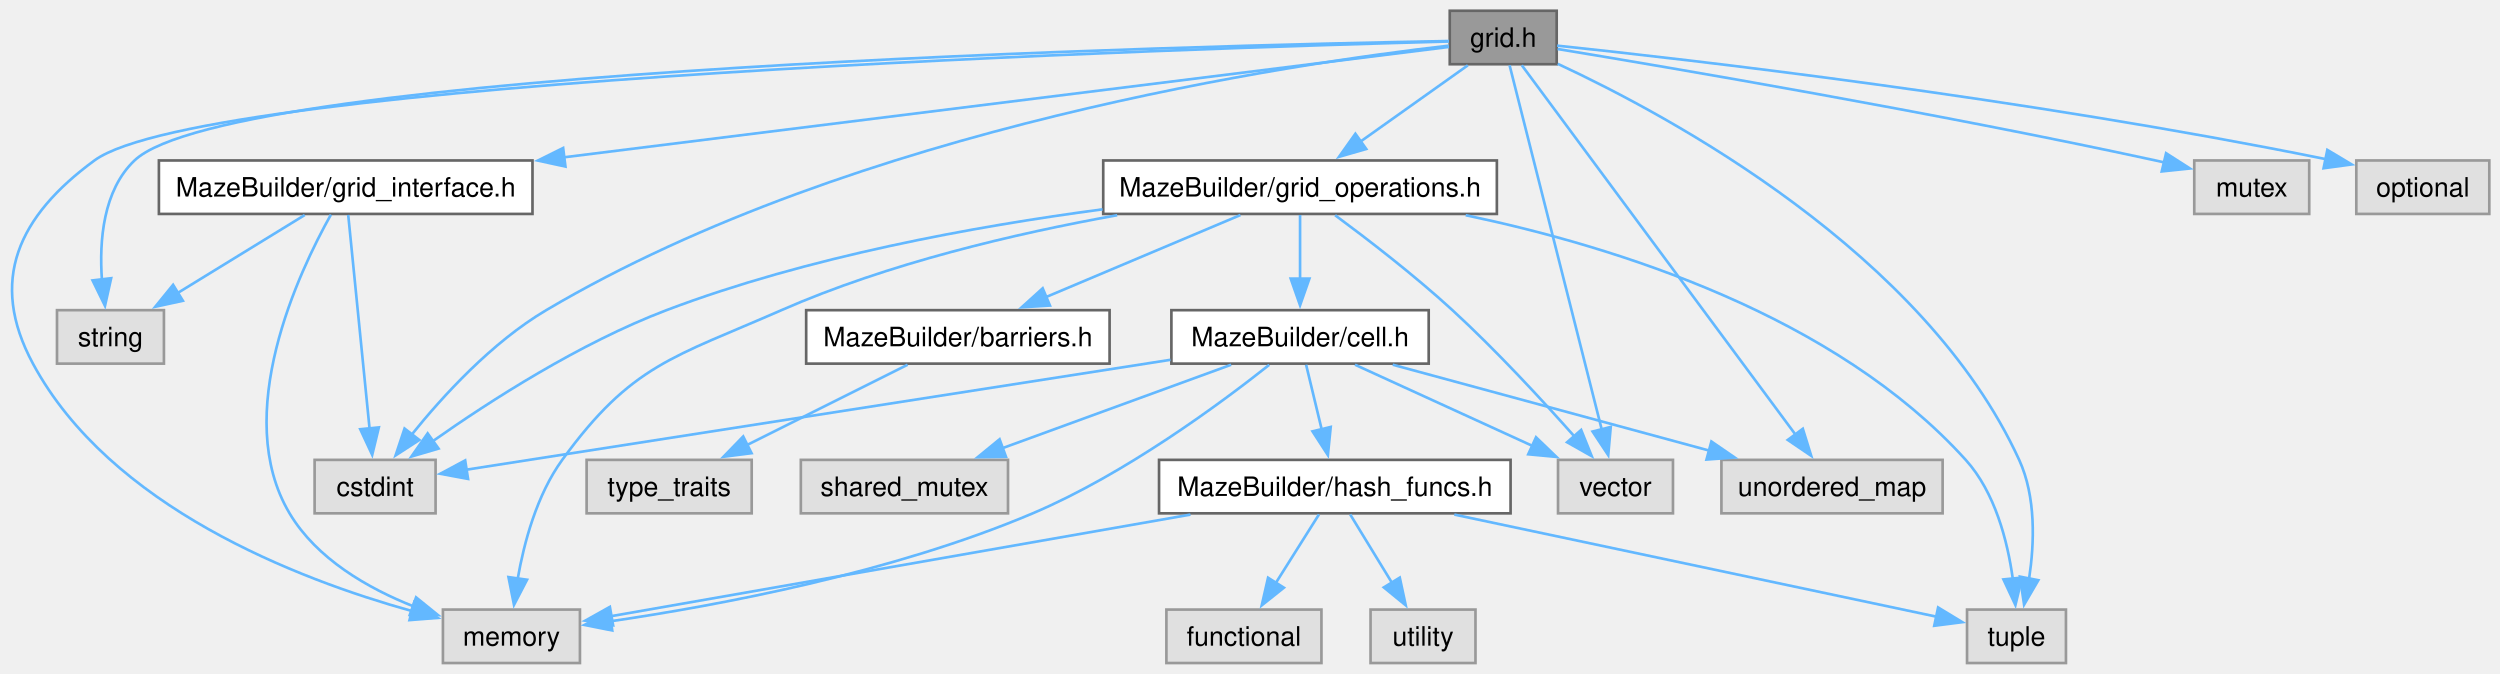
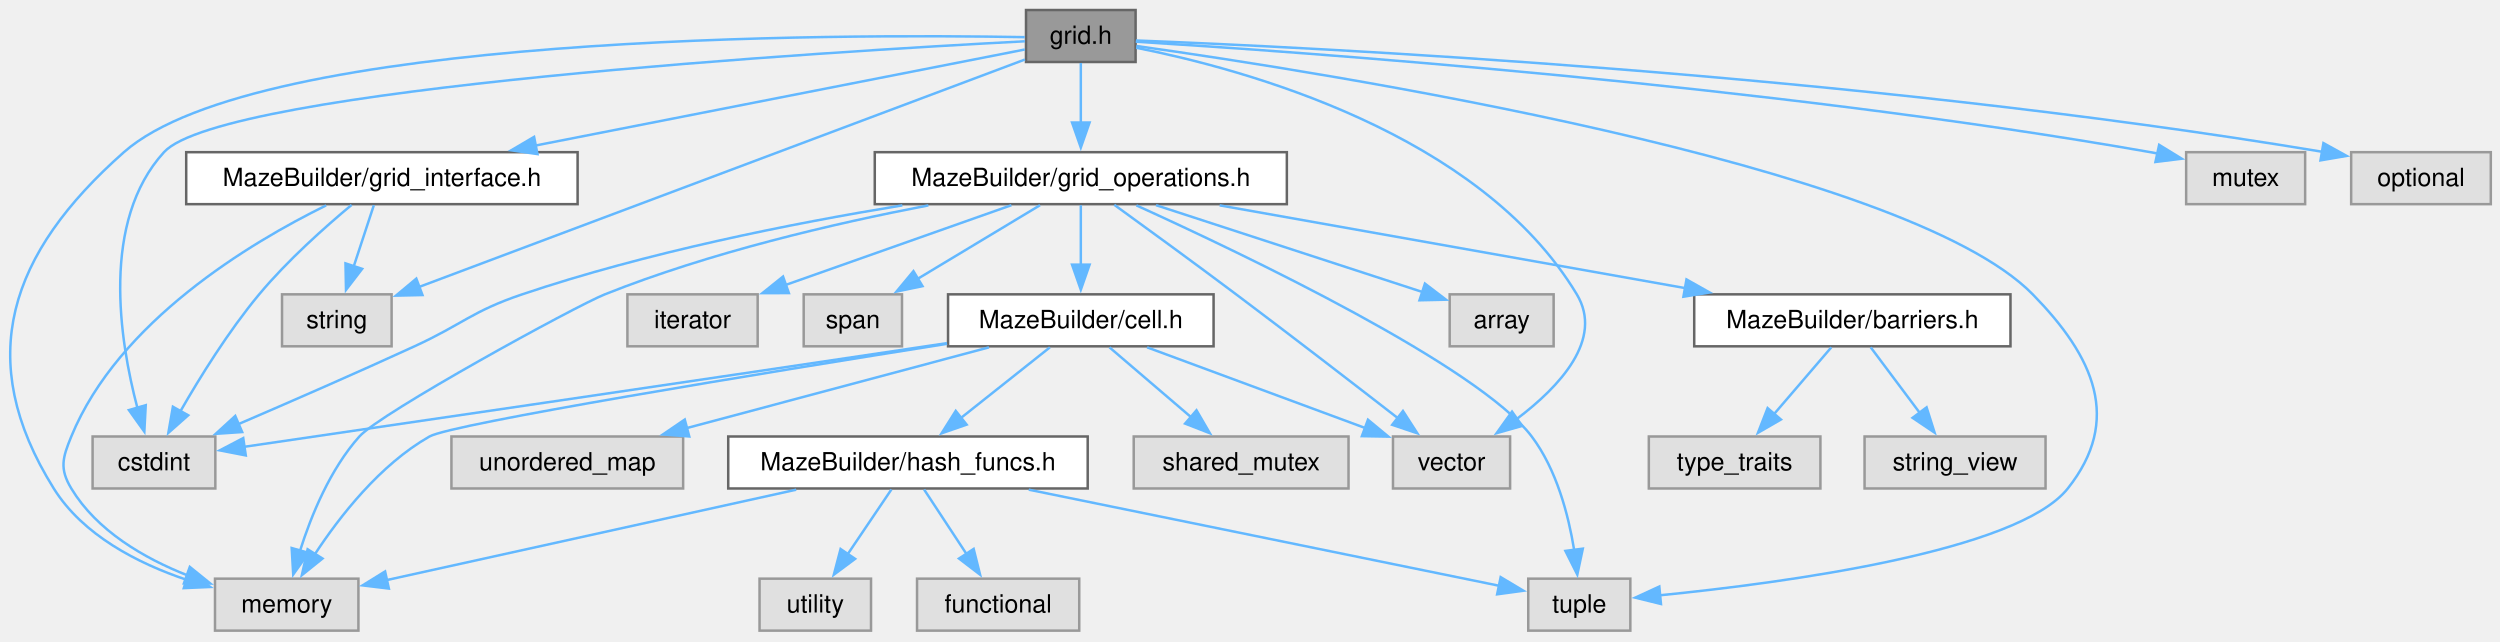
- <svg xmlns="http://www.w3.org/2000/svg" xmlns:xlink="http://www.w3.org/1999/xlink" width="935pt" height="252pt" viewBox="0.00 0.00 935.19 252.00">
-   <g id="graph0" class="graph" transform="scale(1 1) rotate(0) translate(4 248)">
+ <svg xmlns="http://www.w3.org/2000/svg" xmlns:xlink="http://www.w3.org/1999/xlink" width="998pt" height="256pt" viewBox="0.00 0.00 998.00 256.00">
+   <g id="graph0" class="graph" transform="scale(1 1) rotate(0) translate(4 251.75)">
    <g id="Node000001" class="node">
      <g id="a_Node000001">
        <a xlink:title=" ">
-           <polygon fill="#999999" stroke="#666666" points="578.32,-244 538.32,-244 538.32,-224 578.32,-224 578.32,-244" />
-           <text text-anchor="middle" x="558.32" y="-230.5" font-family="Helvetica,sans-Serif" font-size="10.00">grid.h</text>
+           <polygon fill="#999999" stroke="#666666" points="449.33,-247.75 405.58,-247.75 405.58,-227 449.33,-227 449.33,-247.75" />
+           <text xml:space="preserve" text-anchor="middle" x="427.46" y="-234.25" font-family="Helvetica,sans-Serif" font-size="10.00">grid.h</text>
        </a>
      </g>
    </g>
    <g id="Node000002" class="node">
      <g id="a_Node000002">
        <a xlink:href="grid__interface_8h.html" target="_top" xlink:title=" ">
-           <polygon fill="white" stroke="#666666" points="195.19,-188 55.44,-188 55.44,-168 195.19,-168 195.19,-188" />
-           <text text-anchor="middle" x="125.32" y="-174.5" font-family="Helvetica,sans-Serif" font-size="10.00">MazeBuilder/grid_interface.h</text>
+           <polygon fill="white" stroke="#666666" points="226.58,-191 70.33,-191 70.33,-170.25 226.58,-170.25 226.58,-191" />
+           <text xml:space="preserve" text-anchor="middle" x="148.46" y="-177.5" font-family="Helvetica,sans-Serif" font-size="10.00">MazeBuilder/grid_interface.h</text>
        </a>
      </g>
    </g>
    <g id="edge1_Node000001_Node000002" class="edge">
      <g id="a_edge1_Node000001_Node000002">
        <a xlink:title=" ">
-           <path fill="none" stroke="#63b8ff" d="M538.02,-230.47C479.76,-223.2 309.66,-201.99 206.92,-189.18" />
-           <polygon fill="#63b8ff" stroke="#63b8ff" points="207.52,-185.72 197.17,-187.96 206.66,-192.67 207.52,-185.72" />
+           <path fill="none" stroke="#63b8ff" d="M405.1,-231.99C363.16,-223.76 271.38,-205.75 209.73,-193.65" />
+           <polygon fill="#63b8ff" stroke="#63b8ff" points="210.56,-190.24 200.07,-191.75 209.21,-197.11 210.56,-190.24" />
        </a>
      </g>
    </g>
    <g id="Node000003" class="node">
      <g id="a_Node000003">
        <a xlink:title=" ">
-           <polygon fill="#e0e0e0" stroke="#999999" points="158.94,-76 113.69,-76 113.69,-56 158.94,-56 158.94,-76" />
-           <text text-anchor="middle" x="136.32" y="-62.5" font-family="Helvetica,sans-Serif" font-size="10.00">cstdint</text>
-         </a>
-       </g>
-     </g>
-     <g id="edge23_Node000001_Node000003" class="edge">
-       <g id="a_edge23_Node000001_Node000003">
-         <a xlink:title=" ">
-           <path fill="none" stroke="#63b8ff" d="M537.89,-230.94C480.8,-224.43 316.22,-200.54 200.32,-132 179.97,-119.96 161.59,-99.86 149.8,-85.19" />
-           <polygon fill="#63b8ff" stroke="#63b8ff" points="152.87,-83.44 143.98,-77.67 147.33,-87.72 152.87,-83.44" />
+           <polygon fill="#e0e0e0" stroke="#999999" points="81.96,-77.5 32.96,-77.5 32.96,-56.75 81.96,-56.75 81.96,-77.5" />
+           <text xml:space="preserve" text-anchor="middle" x="57.46" y="-64" font-family="Helvetica,sans-Serif" font-size="10.00">cstdint</text>
+         </a>
+       </g>
+     </g>
+     <g id="edge27_Node000001_Node000003" class="edge">
+       <g id="a_edge27_Node000001_Node000003">
+         <a xlink:title=" ">
+           <path fill="none" stroke="#63b8ff" d="M405.15,-235.27C329.31,-231.28 84.77,-216.53 61.46,-191 36.25,-163.39 43.67,-116.03 50.86,-88.88" />
+           <polygon fill="#63b8ff" stroke="#63b8ff" points="54.18,-90 53.62,-79.42 47.46,-88.05 54.18,-90" />
        </a>
      </g>
    </g>
    <g id="Node000004" class="node">
      <g id="a_Node000004">
        <a xlink:title=" ">
-           <polygon fill="#e0e0e0" stroke="#999999" points="212.94,-20 161.69,-20 161.69,0 212.94,0 212.94,-20" />
-           <text text-anchor="middle" x="187.32" y="-6.5" font-family="Helvetica,sans-Serif" font-size="10.00">memory</text>
-         </a>
-       </g>
-     </g>
-     <g id="edge24_Node000001_Node000004" class="edge">
-       <g id="a_edge24_Node000001_Node000004">
-         <a xlink:title=" ">
-           <path fill="none" stroke="#63b8ff" d="M537.93,-232.5C446,-230.09 72.82,-218.46 31.32,-188 2.87,-167.12 -8.42,-143.07 8.32,-112 37.14,-58.51 106.81,-31.49 150.25,-19.4" />
-           <polygon fill="#63b8ff" stroke="#63b8ff" points="150.97,-22.82 159.75,-16.89 149.19,-16.06 150.97,-22.82" />
+           <polygon fill="#e0e0e0" stroke="#999999" points="139.08,-20.75 81.83,-20.75 81.83,0 139.08,0 139.08,-20.75" />
+           <text xml:space="preserve" text-anchor="middle" x="110.46" y="-7.25" font-family="Helvetica,sans-Serif" font-size="10.00">memory</text>
+         </a>
+       </g>
+     </g>
+     <g id="edge28_Node000001_Node000004" class="edge">
+       <g id="a_edge28_Node000001_Node000004">
+         <a xlink:title=" ">
+           <path fill="none" stroke="#63b8ff" d="M405.09,-236.92C331.59,-238.23 99.2,-238.48 45.46,-191 -0.22,-150.65 -14.84,-108.44 17.46,-56.75 29.13,-38.07 50.96,-26.87 70.53,-20.28" />
+           <polygon fill="#63b8ff" stroke="#63b8ff" points="71.4,-23.67 79.95,-17.43 69.37,-16.97 71.4,-23.67" />
        </a>
      </g>
    </g>
    <g id="Node000005" class="node">
      <g id="a_Node000005">
        <a xlink:title=" ">
-           <polygon fill="#e0e0e0" stroke="#999999" points="57.32,-132 17.32,-132 17.32,-112 57.32,-112 57.32,-132" />
-           <text text-anchor="middle" x="37.32" y="-118.5" font-family="Helvetica,sans-Serif" font-size="10.00">string</text>
-         </a>
-       </g>
-     </g>
-     <g id="edge27_Node000001_Node000005" class="edge">
-       <g id="a_edge27_Node000001_Node000005">
-         <a xlink:title=" ">
-           <path fill="none" stroke="#63b8ff" d="M538.02,-232.68C447.37,-231.06 82.52,-222.44 46.32,-188 34.57,-176.83 33.1,-157.99 34.12,-143.46" />
-           <polygon fill="#63b8ff" stroke="#63b8ff" points="37.58,-143.95 35.27,-133.61 30.63,-143.13 37.58,-143.95" />
+           <polygon fill="#e0e0e0" stroke="#999999" points="152.33,-134.25 108.58,-134.25 108.58,-113.5 152.33,-113.5 152.33,-134.25" />
+           <text xml:space="preserve" text-anchor="middle" x="130.46" y="-120.75" font-family="Helvetica,sans-Serif" font-size="10.00">string</text>
+         </a>
+       </g>
+     </g>
+     <g id="edge31_Node000001_Node000005" class="edge">
+       <g id="a_edge31_Node000001_Node000005">
+         <a xlink:title=" ">
+           <path fill="none" stroke="#63b8ff" d="M405.14,-227.99C353.19,-208.49 224.04,-160.01 163.17,-137.16" />
+           <polygon fill="#63b8ff" stroke="#63b8ff" points="164.65,-133.97 154.05,-133.73 162.19,-140.52 164.65,-133.97" />
        </a>
      </g>
    </g>
    <g id="Node000006" class="node">
      <g id="a_Node000006">
        <a xlink:href="grid__operations_8h.html" target="_top" xlink:title=" ">
-           <polygon fill="white" stroke="#666666" points="555.94,-188 408.69,-188 408.69,-168 555.94,-168 555.94,-188" />
-           <text text-anchor="middle" x="482.32" y="-174.5" font-family="Helvetica,sans-Serif" font-size="10.00">MazeBuilder/grid_operations.h</text>
+           <polygon fill="white" stroke="#666666" points="509.71,-191 345.21,-191 345.21,-170.25 509.71,-170.25 509.71,-191" />
+           <text xml:space="preserve" text-anchor="middle" x="427.46" y="-177.5" font-family="Helvetica,sans-Serif" font-size="10.00">MazeBuilder/grid_operations.h</text>
        </a>
      </g>
    </g>
    <g id="edge5_Node000001_Node000006" class="edge">
      <g id="a_edge5_Node000001_Node000006">
        <a xlink:title=" ">
-           <path fill="none" stroke="#63b8ff" d="M545.08,-223.59C534.03,-215.74 518.04,-204.38 504.96,-195.09" />
-           <polygon fill="#63b8ff" stroke="#63b8ff" points="507.07,-192.3 496.89,-189.36 503.02,-198 507.07,-192.3" />
-         </a>
-       </g>
-     </g>
-     <g id="Node000011" class="node">
-       <g id="a_Node000011">
-         <a xlink:title=" ">
-           <polygon fill="#e0e0e0" stroke="#999999" points="722.69,-76 639.94,-76 639.94,-56 722.69,-56 722.69,-76" />
-           <text text-anchor="middle" x="681.32" y="-62.5" font-family="Helvetica,sans-Serif" font-size="10.00">unordered_map</text>
-         </a>
-       </g>
-     </g>
-     <g id="edge29_Node000001_Node000011" class="edge">
-       <g id="a_edge29_Node000001_Node000011">
-         <a xlink:title=" ">
-           <path fill="none" stroke="#63b8ff" d="M565.28,-223.6C584.99,-197.01 641.39,-120.89 667.61,-85.5" />
-           <polygon fill="#63b8ff" stroke="#63b8ff" points="670.39,-87.63 673.53,-77.51 664.76,-83.46 670.39,-87.63" />
-         </a>
-       </g>
-     </g>
-     <g id="Node000012" class="node">
-       <g id="a_Node000012">
-         <a xlink:title=" ">
-           <polygon fill="#e0e0e0" stroke="#999999" points="621.82,-76 578.82,-76 578.82,-56 621.82,-56 621.82,-76" />
-           <text text-anchor="middle" x="600.32" y="-62.5" font-family="Helvetica,sans-Serif" font-size="10.00">vector</text>
-         </a>
-       </g>
-     </g>
-     <g id="edge30_Node000001_Node000012" class="edge">
-       <g id="a_edge30_Node000001_Node000012">
-         <a xlink:title=" ">
-           <path fill="none" stroke="#63b8ff" d="M560.7,-223.6C567.31,-197.46 586.03,-123.48 595.17,-87.36" />
-           <polygon fill="#63b8ff" stroke="#63b8ff" points="598.54,-88.32 597.6,-77.76 591.75,-86.6 598.54,-88.32" />
-         </a>
-       </g>
-     </g>
-     <g id="Node000015" class="node">
-       <g id="a_Node000015">
-         <a xlink:title=" ">
-           <polygon fill="#e0e0e0" stroke="#999999" points="768.82,-20 731.82,-20 731.82,0 768.82,0 768.82,-20" />
-           <text text-anchor="middle" x="750.32" y="-6.5" font-family="Helvetica,sans-Serif" font-size="10.00">tuple</text>
-         </a>
-       </g>
-     </g>
-     <g id="edge28_Node000001_Node000015" class="edge">
-       <g id="a_edge28_Node000001_Node000015">
-         <a xlink:title=" ">
-           <path fill="none" stroke="#63b8ff" d="M578.7,-224.15C620.68,-204.63 715.86,-153.35 751.32,-76 757.66,-62.16 757.04,-44.86 755.04,-31.59" />
-           <polygon fill="#63b8ff" stroke="#63b8ff" points="758.49,-30.98 753.16,-21.83 751.61,-32.31 758.49,-30.98" />
-         </a>
-       </g>
-     </g>
-     <g id="Node000017" class="node">
-       <g id="a_Node000017">
-         <a xlink:title=" ">
-           <polygon fill="#e0e0e0" stroke="#999999" points="859.82,-188 816.82,-188 816.82,-168 859.82,-168 859.82,-188" />
-           <text text-anchor="middle" x="838.32" y="-174.5" font-family="Helvetica,sans-Serif" font-size="10.00">mutex</text>
-         </a>
-       </g>
-     </g>
-     <g id="edge25_Node000001_Node000017" class="edge">
-       <g id="a_edge25_Node000001_Node000017">
-         <a xlink:title=" ">
-           <path fill="none" stroke="#63b8ff" d="M578.65,-229.69C620.62,-222.77 719.81,-205.9 802.32,-188 803.48,-187.75 804.67,-187.48 805.86,-187.21" />
-           <polygon fill="#63b8ff" stroke="#63b8ff" points="806.28,-190.71 815.2,-185 804.66,-183.9 806.28,-190.71" />
-         </a>
-       </g>
-     </g>
-     <g id="Node000018" class="node">
-       <g id="a_Node000018">
-         <a xlink:title=" ">
-           <polygon fill="#e0e0e0" stroke="#999999" points="927.19,-188 877.44,-188 877.44,-168 927.19,-168 927.19,-188" />
-           <text text-anchor="middle" x="902.32" y="-174.5" font-family="Helvetica,sans-Serif" font-size="10.00">optional</text>
-         </a>
-       </g>
-     </g>
-     <g id="edge26_Node000001_Node000018" class="edge">
-       <g id="a_edge26_Node000001_Node000018">
-         <a xlink:title=" ">
-           <path fill="none" stroke="#63b8ff" d="M578.48,-230.95C626.66,-225.87 752.43,-211.53 866.2,-188.46" />
-           <polygon fill="#63b8ff" stroke="#63b8ff" points="866.6,-191.95 875.69,-186.51 865.19,-185.09 866.6,-191.95" />
+           <path fill="none" stroke="#63b8ff" d="M427.46,-226.59C427.46,-219.97 427.46,-210.97 427.46,-202.77" />
+           <polygon fill="#63b8ff" stroke="#63b8ff" points="430.96,-202.84 427.46,-192.84 423.96,-202.84 430.96,-202.84" />
+         </a>
+       </g>
+     </g>
+     <g id="Node000013" class="node">
+       <g id="a_Node000013">
+         <a xlink:title=" ">
+           <polygon fill="#e0e0e0" stroke="#999999" points="598.83,-77.5 552.08,-77.5 552.08,-56.75 598.83,-56.75 598.83,-77.5" />
+           <text xml:space="preserve" text-anchor="middle" x="575.46" y="-64" font-family="Helvetica,sans-Serif" font-size="10.00">vector</text>
+         </a>
+       </g>
+     </g>
+     <g id="edge33_Node000001_Node000013" class="edge">
+       <g id="a_edge33_Node000001_Node000013">
+         <a xlink:title=" ">
+           <path fill="none" stroke="#63b8ff" d="M449.54,-232.69C492.53,-224.17 586.68,-198.71 625.46,-134.25 636.23,-116.35 618.72,-97.5 601.53,-84.52" />
+           <polygon fill="#63b8ff" stroke="#63b8ff" points="603.63,-81.72 593.44,-78.83 599.6,-87.44 603.63,-81.72" />
+         </a>
+       </g>
+     </g>
+     <g id="Node000016" class="node">
+       <g id="a_Node000016">
+         <a xlink:title=" ">
+           <polygon fill="#e0e0e0" stroke="#999999" points="646.83,-20.75 606.08,-20.75 606.08,0 646.83,0 646.83,-20.75" />
+           <text xml:space="preserve" text-anchor="middle" x="626.46" y="-7.25" font-family="Helvetica,sans-Serif" font-size="10.00">tuple</text>
+         </a>
+       </g>
+     </g>
+     <g id="edge32_Node000001_Node000016" class="edge">
+       <g id="a_edge32_Node000001_Node000016">
+         <a xlink:title=" ">
+           <path fill="none" stroke="#63b8ff" d="M449.62,-233.39C522.97,-223.09 756.07,-186.71 807.46,-134.25 831.95,-109.25 843.23,-84.16 821.46,-56.75 801.49,-31.6 708.77,-19.12 658.71,-14.12" />
+           <polygon fill="#63b8ff" stroke="#63b8ff" points="659.06,-10.64 648.77,-13.17 658.4,-17.6 659.06,-10.64" />
+         </a>
+       </g>
+     </g>
+     <g id="Node000021" class="node">
+       <g id="a_Node000021">
+         <a xlink:title=" ">
+           <polygon fill="#e0e0e0" stroke="#999999" points="916.21,-191 868.71,-191 868.71,-170.25 916.21,-170.25 916.21,-191" />
+           <text xml:space="preserve" text-anchor="middle" x="892.46" y="-177.5" font-family="Helvetica,sans-Serif" font-size="10.00">mutex</text>
+         </a>
+       </g>
+     </g>
+     <g id="edge29_Node000001_Node000021" class="edge">
+       <g id="a_edge29_Node000001_Node000021">
+         <a xlink:title=" ">
+           <path fill="none" stroke="#63b8ff" d="M449.38,-235.1C512.61,-231.2 700.63,-218.02 854.46,-191 855.46,-190.83 856.46,-190.64 857.48,-190.44" />
+           <polygon fill="#63b8ff" stroke="#63b8ff" points="857.93,-193.93 866.96,-188.39 856.45,-187.09 857.93,-193.93" />
+         </a>
+       </g>
+     </g>
+     <g id="Node000022" class="node">
+       <g id="a_Node000022">
+         <a xlink:title=" ">
+           <polygon fill="#e0e0e0" stroke="#999999" points="990.33,-191 934.58,-191 934.58,-170.25 990.33,-170.25 990.33,-191" />
+           <text xml:space="preserve" text-anchor="middle" x="962.46" y="-177.5" font-family="Helvetica,sans-Serif" font-size="10.00">optional</text>
+         </a>
+       </g>
+     </g>
+     <g id="edge30_Node000001_Node000022" class="edge">
+       <g id="a_edge30_Node000001_Node000022">
+         <a xlink:title=" ">
+           <path fill="none" stroke="#63b8ff" d="M449.46,-235.6C518.11,-232.94 734.51,-222.61 923.04,-191.16" />
+           <polygon fill="#63b8ff" stroke="#63b8ff" points="923.51,-194.63 932.78,-189.51 922.34,-187.73 923.51,-194.63" />
        </a>
      </g>
    </g>
    <g id="edge2_Node000002_Node000003" class="edge">
      <g id="a_edge2_Node000002_Node000003">
        <a xlink:title=" ">
-           <path fill="none" stroke="#63b8ff" d="M126.26,-167.62C128.02,-150.01 131.86,-111.59 134.25,-87.65" />
-           <polygon fill="#63b8ff" stroke="#63b8ff" points="137.72,-88.16 135.23,-77.86 130.76,-87.46 137.72,-88.16" />
+           <path fill="none" stroke="#63b8ff" d="M136.36,-169.95C125.9,-161.25 110.74,-147.79 99.46,-134.25 87.23,-119.58 75.78,-101.1 67.93,-87.41" />
+           <polygon fill="#63b8ff" stroke="#63b8ff" points="71.13,-85.97 63.2,-78.94 65.02,-89.38 71.13,-85.97" />
        </a>
      </g>
    </g>
    <g id="edge3_Node000002_Node000004" class="edge">
      <g id="a_edge3_Node000002_Node000004">
        <a xlink:title=" ">
-           <path fill="none" stroke="#63b8ff" d="M119.79,-167.74C107.84,-146.42 82.4,-92.82 104.32,-56 114.46,-38.97 133.53,-27.99 150.84,-21.14" />
-           <polygon fill="#63b8ff" stroke="#63b8ff" points="151.64,-24.57 159.87,-17.91 149.28,-17.99 151.64,-24.57" />
+           <path fill="none" stroke="#63b8ff" d="M126.19,-169.75C95.89,-154.86 43.3,-123.43 24.46,-77.5 20.96,-68.97 19.7,-64.65 24.46,-56.75 34.64,-39.87 53.42,-28.95 70.85,-22.06" />
+           <polygon fill="#63b8ff" stroke="#63b8ff" points="71.77,-25.45 80,-18.79 69.41,-18.86 71.77,-25.45" />
        </a>
      </g>
    </g>
    <g id="edge4_Node000002_Node000005" class="edge">
      <g id="a_edge4_Node000002_Node000005">
        <a xlink:title=" ">
-           <path fill="none" stroke="#63b8ff" d="M109.99,-167.59C96.82,-159.51 77.58,-147.71 62.21,-138.27" />
-           <polygon fill="#63b8ff" stroke="#63b8ff" points="64.41,-135.52 54.06,-133.27 60.75,-141.48 64.41,-135.52" />
-         </a>
-       </g>
-     </g>
-     <g id="edge19_Node000006_Node000003" class="edge">
-       <g id="a_edge19_Node000006_Node000003">
-         <a xlink:title=" ">
-           <path fill="none" stroke="#63b8ff" d="M408.43,-169.72C360.73,-163.39 297.98,-151.98 245.32,-132 212.92,-119.71 179.19,-97.99 158,-83.06" />
-           <polygon fill="#63b8ff" stroke="#63b8ff" points="160.05,-80.23 149.89,-77.24 155.97,-85.91 160.05,-80.23" />
-         </a>
-       </g>
-     </g>
-     <g id="edge20_Node000006_Node000004" class="edge">
-       <g id="a_edge20_Node000006_Node000004">
-         <a xlink:title=" ">
-           <path fill="none" stroke="#63b8ff" d="M413.91,-167.52C375.83,-160.68 328.21,-149.51 288.32,-132 247.91,-114.26 232.25,-111.71 206.32,-76 196.8,-62.89 192.02,-45.06 189.64,-31.39" />
-           <polygon fill="#63b8ff" stroke="#63b8ff" points="193.15,-31.16 188.27,-21.76 186.21,-32.15 193.15,-31.16" />
+           <path fill="none" stroke="#63b8ff" d="M145.24,-169.84C143.01,-163.06 139.97,-153.8 137.22,-145.44" />
+           <polygon fill="#63b8ff" stroke="#63b8ff" points="140.57,-144.42 134.12,-136.02 133.92,-146.61 140.57,-144.42" />
+         </a>
+       </g>
+     </g>
+     <g id="edge20_Node000006_Node000003" class="edge">
+       <g id="a_edge20_Node000006_Node000003">
+         <a xlink:title=" ">
+           <path fill="none" stroke="#63b8ff" d="M356.22,-169.77C311.84,-162.5 253.97,-150.94 204.46,-134.25 184.35,-127.47 180.74,-122.36 161.46,-113.5 138.09,-102.77 111.51,-91.18 91.07,-82.4" />
+           <polygon fill="#63b8ff" stroke="#63b8ff" points="92.67,-79.28 82.1,-78.56 89.91,-85.71 92.67,-79.28" />
+         </a>
+       </g>
+     </g>
+     <g id="edge23_Node000006_Node000004" class="edge">
+       <g id="a_edge23_Node000006_Node000004">
+         <a xlink:title=" ">
+           <path fill="none" stroke="#63b8ff" d="M366.61,-169.76C328.63,-162.47 279.2,-150.9 237.46,-134.25 225.77,-129.59 147.85,-86.88 139.46,-77.5 127.83,-64.49 120.27,-46.07 115.8,-31.98" />
+           <polygon fill="#63b8ff" stroke="#63b8ff" points="119.17,-31.05 113.05,-22.41 112.44,-32.98 119.17,-31.05" />
        </a>
      </g>
    </g>
    <g id="Node000007" class="node">
      <g id="a_Node000007">
        <a xlink:href="barriers_8h.html" target="_top" xlink:title=" ">
-           <polygon fill="white" stroke="#666666" points="411.07,-132 297.57,-132 297.57,-112 411.07,-112 411.07,-132" />
-           <text text-anchor="middle" x="354.32" y="-118.5" font-family="Helvetica,sans-Serif" font-size="10.00">MazeBuilder/barriers.h</text>
+           <polygon fill="white" stroke="#666666" points="798.58,-134.25 672.33,-134.25 672.33,-113.5 798.58,-113.5 798.58,-134.25" />
+           <text xml:space="preserve" text-anchor="middle" x="735.46" y="-120.75" font-family="Helvetica,sans-Serif" font-size="10.00">MazeBuilder/barriers.h</text>
        </a>
      </g>
    </g>
    <g id="edge6_Node000006_Node000007" class="edge">
      <g id="a_edge6_Node000006_Node000007">
        <a xlink:title=" ">
-           <path fill="none" stroke="#63b8ff" d="M460.02,-167.59C439.96,-159.13 410.2,-146.58 387.37,-136.94" />
-           <polygon fill="#63b8ff" stroke="#63b8ff" points="388.76,-133.73 378.18,-133.07 386.04,-140.18 388.76,-133.73" />
+           <path fill="none" stroke="#63b8ff" d="M482.88,-169.77C535.05,-160.5 613.27,-146.6 668.82,-136.72" />
+           <polygon fill="#63b8ff" stroke="#63b8ff" points="669.24,-140.2 678.48,-135 668.02,-133.31 669.24,-140.2" />
+         </a>
+       </g>
+     </g>
+     <g id="Node000010" class="node">
+       <g id="a_Node000010">
+         <a xlink:href="cell_8h.html" target="_top" xlink:title=" ">
+           <polygon fill="white" stroke="#666666" points="480.46,-134.25 374.46,-134.25 374.46,-113.5 480.46,-113.5 480.46,-134.25" />
+           <text xml:space="preserve" text-anchor="middle" x="427.46" y="-120.75" font-family="Helvetica,sans-Serif" font-size="10.00">MazeBuilder/cell.h</text>
+         </a>
+       </g>
+     </g>
+     <g id="edge9_Node000006_Node000010" class="edge">
+       <g id="a_edge9_Node000006_Node000010">
+         <a xlink:title=" ">
+           <path fill="none" stroke="#63b8ff" d="M427.46,-169.84C427.46,-163.22 427.46,-154.22 427.46,-146.02" />
+           <polygon fill="#63b8ff" stroke="#63b8ff" points="430.96,-146.09 427.46,-136.09 423.96,-146.09 430.96,-146.09" />
+         </a>
+       </g>
+     </g>
+     <g id="edge26_Node000006_Node000013" class="edge">
+       <g id="a_edge26_Node000006_Node000013">
+         <a xlink:title=" ">
+           <path fill="none" stroke="#63b8ff" d="M440.83,-169.98C453.43,-160.86 472.81,-146.74 489.46,-134.25 511.7,-117.56 536.9,-98.13 554.24,-84.66" />
+           <polygon fill="#63b8ff" stroke="#63b8ff" points="556.06,-87.69 561.8,-78.78 551.76,-82.16 556.06,-87.69" />
+         </a>
+       </g>
+     </g>
+     <g id="edge25_Node000006_Node000016" class="edge">
+       <g id="a_edge25_Node000006_Node000016">
+         <a xlink:title=" ">
+           <path fill="none" stroke="#63b8ff" d="M449.65,-169.76C492.96,-150.08 586.36,-105.46 607.46,-77.5 617.38,-64.36 622.12,-46.21 624.39,-32.24" />
+           <polygon fill="#63b8ff" stroke="#63b8ff" points="627.86,-32.73 625.66,-22.36 620.91,-31.83 627.86,-32.73" />
+         </a>
+       </g>
+     </g>
+     <g id="Node000018" class="node">
+       <g id="a_Node000018">
+         <a xlink:title=" ">
+           <polygon fill="#e0e0e0" stroke="#999999" points="616.21,-134.25 574.71,-134.25 574.71,-113.5 616.21,-113.5 616.21,-134.25" />
+           <text xml:space="preserve" text-anchor="middle" x="595.46" y="-120.75" font-family="Helvetica,sans-Serif" font-size="10.00">array</text>
+         </a>
+       </g>
+     </g>
+     <g id="edge21_Node000006_Node000018" class="edge">
+       <g id="a_edge21_Node000006_Node000018">
+         <a xlink:title=" ">
+           <path fill="none" stroke="#63b8ff" d="M457.49,-169.84C487.46,-160.07 533.3,-145.13 563.81,-135.19" />
+           <polygon fill="#63b8ff" stroke="#63b8ff" points="564.83,-138.54 573.25,-132.11 562.66,-131.88 564.83,-138.54" />
+         </a>
+       </g>
+     </g>
+     <g id="Node000019" class="node">
+       <g id="a_Node000019">
+         <a xlink:title=" ">
+           <polygon fill="#e0e0e0" stroke="#999999" points="298.46,-134.25 246.46,-134.25 246.46,-113.5 298.46,-113.5 298.46,-134.25" />
+           <text xml:space="preserve" text-anchor="middle" x="272.46" y="-120.75" font-family="Helvetica,sans-Serif" font-size="10.00">iterator</text>
+         </a>
+       </g>
+     </g>
+     <g id="edge22_Node000006_Node000019" class="edge">
+       <g id="a_edge22_Node000006_Node000019">
+         <a xlink:title=" ">
+           <path fill="none" stroke="#63b8ff" d="M399.75,-169.84C374.65,-160.97 337.46,-147.83 309.75,-138.05" />
+           <polygon fill="#63b8ff" stroke="#63b8ff" points="310.92,-134.75 300.32,-134.72 308.59,-141.35 310.92,-134.75" />
+         </a>
+       </g>
+     </g>
+     <g id="Node000020" class="node">
+       <g id="a_Node000020">
+         <a xlink:title=" ">
+           <polygon fill="#e0e0e0" stroke="#999999" points="356.08,-134.25 316.83,-134.25 316.83,-113.5 356.08,-113.5 356.08,-134.25" />
+           <text xml:space="preserve" text-anchor="middle" x="336.46" y="-120.75" font-family="Helvetica,sans-Serif" font-size="10.00">span</text>
+         </a>
+       </g>
+     </g>
+     <g id="edge24_Node000006_Node000020" class="edge">
+       <g id="a_edge24_Node000006_Node000020">
+         <a xlink:title=" ">
+           <path fill="none" stroke="#63b8ff" d="M411.19,-169.84C397.6,-161.66 377.98,-149.86 362.26,-140.4" />
+           <polygon fill="#63b8ff" stroke="#63b8ff" points="364.26,-137.52 353.88,-135.36 360.65,-143.51 364.26,-137.52" />
+         </a>
+       </g>
+     </g>
+     <g id="Node000008" class="node">
+       <g id="a_Node000008">
+         <a xlink:title=" ">
+           <polygon fill="#e0e0e0" stroke="#999999" points="812.58,-77.5 740.33,-77.5 740.33,-56.75 812.58,-56.75 812.58,-77.5" />
+           <text xml:space="preserve" text-anchor="middle" x="776.46" y="-64" font-family="Helvetica,sans-Serif" font-size="10.00">string_view</text>
+         </a>
+       </g>
+     </g>
+     <g id="edge7_Node000007_Node000008" class="edge">
+       <g id="a_edge7_Node000007_Node000008">
+         <a xlink:title=" ">
+           <path fill="none" stroke="#63b8ff" d="M742.79,-113.09C748.21,-105.85 755.77,-95.76 762.34,-86.97" />
+           <polygon fill="#63b8ff" stroke="#63b8ff" points="765.09,-89.14 768.29,-79.04 759.49,-84.95 765.09,-89.14" />
        </a>
      </g>
    </g>
    <g id="Node000009" class="node">
      <g id="a_Node000009">
-         <a xlink:href="cell_8h.html" target="_top" xlink:title=" ">
-           <polygon fill="white" stroke="#666666" points="530.44,-132 434.19,-132 434.19,-112 530.44,-112 530.44,-132" />
-           <text text-anchor="middle" x="482.32" y="-118.5" font-family="Helvetica,sans-Serif" font-size="10.00">MazeBuilder/cell.h</text>
-         </a>
-       </g>
-     </g>
-     <g id="edge8_Node000006_Node000009" class="edge">
-       <g id="a_edge8_Node000006_Node000009">
-         <a xlink:title=" ">
-           <path fill="none" stroke="#63b8ff" d="M482.32,-167.59C482.32,-161.01 482.32,-151.96 482.32,-143.73" />
-           <polygon fill="#63b8ff" stroke="#63b8ff" points="485.82,-143.81 482.32,-133.81 478.82,-143.81 485.82,-143.81" />
-         </a>
-       </g>
-     </g>
-     <g id="edge22_Node000006_Node000012" class="edge">
-       <g id="a_edge22_Node000006_Node000012">
-         <a xlink:title=" ">
-           <path fill="none" stroke="#63b8ff" d="M495.44,-167.51C507.29,-158.75 525.02,-145.13 539.32,-132 555.81,-116.86 573.13,-98.08 585.09,-84.61" />
-           <polygon fill="#63b8ff" stroke="#63b8ff" points="587.47,-87.2 591.43,-77.38 582.21,-82.59 587.47,-87.2" />
-         </a>
-       </g>
-     </g>
-     <g id="edge21_Node000006_Node000015" class="edge">
-       <g id="a_edge21_Node000006_Node000015">
-         <a xlink:title=" ">
-           <path fill="none" stroke="#63b8ff" d="M544.28,-167.52C600.73,-155.68 682.52,-129.99 731.32,-76 742.3,-63.85 746.96,-45.67 748.92,-31.62" />
-           <polygon fill="#63b8ff" stroke="#63b8ff" points="752.4,-31.98 749.92,-21.68 745.44,-31.28 752.4,-31.98" />
-         </a>
-       </g>
-     </g>
-     <g id="Node000008" class="node">
-       <g id="a_Node000008">
-         <a xlink:title=" ">
-           <polygon fill="#e0e0e0" stroke="#999999" points="277.19,-76 215.44,-76 215.44,-56 277.19,-56 277.19,-76" />
-           <text text-anchor="middle" x="246.32" y="-62.5" font-family="Helvetica,sans-Serif" font-size="10.00">type_traits</text>
-         </a>
-       </g>
-     </g>
-     <g id="edge7_Node000007_Node000008" class="edge">
-       <g id="a_edge7_Node000007_Node000008">
-         <a xlink:title=" ">
-           <path fill="none" stroke="#63b8ff" d="M335.51,-111.59C318.96,-103.32 294.61,-91.14 275.53,-81.6" />
-           <polygon fill="#63b8ff" stroke="#63b8ff" points="277.14,-78.5 266.63,-77.16 274.01,-84.76 277.14,-78.5" />
-         </a>
-       </g>
-     </g>
-     <g id="edge9_Node000009_Node000003" class="edge">
-       <g id="a_edge9_Node000009_Node000003">
-         <a xlink:title=" ">
-           <path fill="none" stroke="#63b8ff" d="M433.84,-113.43C362.73,-102.34 231.9,-81.92 170.21,-72.29" />
-           <polygon fill="#63b8ff" stroke="#63b8ff" points="171.09,-68.88 160.67,-70.8 170.01,-75.8 171.09,-68.88" />
-         </a>
-       </g>
-     </g>
-     <g id="edge10_Node000009_Node000004" class="edge">
-       <g id="a_edge10_Node000009_Node000004">
-         <a xlink:title=" ">
-           <path fill="none" stroke="#63b8ff" d="M470.78,-111.54C452.92,-97.37 417.01,-70.73 382.32,-56 329.89,-33.74 264.65,-21.53 224.5,-15.64" />
-           <polygon fill="#63b8ff" stroke="#63b8ff" points="225.02,-12.18 214.63,-14.25 224.05,-19.11 225.02,-12.18" />
-         </a>
-       </g>
-     </g>
-     <g id="Node000010" class="node">
-       <g id="a_Node000010">
-         <a xlink:title=" ">
-           <polygon fill="#e0e0e0" stroke="#999999" points="373.07,-76 295.57,-76 295.57,-56 373.07,-56 373.07,-76" />
-           <text text-anchor="middle" x="334.32" y="-62.5" font-family="Helvetica,sans-Serif" font-size="10.00">shared_mutex</text>
-         </a>
-       </g>
-     </g>
-     <g id="edge11_Node000009_Node000010" class="edge">
-       <g id="a_edge11_Node000009_Node000010">
-         <a xlink:title=" ">
-           <path fill="none" stroke="#63b8ff" d="M456.54,-111.59C432.92,-102.97 397.68,-90.12 371.1,-80.42" />
-           <polygon fill="#63b8ff" stroke="#63b8ff" points="372.32,-77.14 361.72,-77 369.92,-83.71 372.32,-77.14" />
-         </a>
-       </g>
-     </g>
-     <g id="edge12_Node000009_Node000011" class="edge">
-       <g id="a_edge12_Node000009_Node000011">
-         <a xlink:title=" ">
-           <path fill="none" stroke="#63b8ff" d="M516.98,-111.59C549.88,-102.67 599.53,-89.19 635.65,-79.39" />
-           <polygon fill="#63b8ff" stroke="#63b8ff" points="636.19,-82.87 644.92,-76.88 634.36,-76.12 636.19,-82.87" />
-         </a>
-       </g>
-     </g>
-     <g id="edge13_Node000009_Node000012" class="edge">
-       <g id="a_edge13_Node000009_Node000012">
-         <a xlink:title=" ">
-           <path fill="none" stroke="#63b8ff" d="M502.87,-111.59C521.2,-103.21 548.3,-90.8 569.28,-81.21" />
-           <polygon fill="#63b8ff" stroke="#63b8ff" points="570.59,-84.45 578.23,-77.11 567.68,-78.09 570.59,-84.45" />
-         </a>
-       </g>
-     </g>
-     <g id="Node000013" class="node">
-       <g id="a_Node000013">
-         <a xlink:href="hash__funcs_8h.html" target="_top" xlink:title=" ">
-           <polygon fill="white" stroke="#666666" points="561.07,-76 429.57,-76 429.57,-56 561.07,-56 561.07,-76" />
-           <text text-anchor="middle" x="495.32" y="-62.5" font-family="Helvetica,sans-Serif" font-size="10.00">MazeBuilder/hash_funcs.h</text>
-         </a>
-       </g>
-     </g>
-     <g id="edge14_Node000009_Node000013" class="edge">
-       <g id="a_edge14_Node000009_Node000013">
-         <a xlink:title=" ">
-           <path fill="none" stroke="#63b8ff" d="M484.58,-111.59C486.19,-104.93 488.4,-95.75 490.4,-87.44" />
-           <polygon fill="#63b8ff" stroke="#63b8ff" points="493.79,-88.31 492.73,-77.77 486.98,-86.67 493.79,-88.31" />
-         </a>
-       </g>
-     </g>
-     <g id="edge16_Node000013_Node000004" class="edge">
-       <g id="a_edge16_Node000013_Node000004">
-         <a xlink:title=" ">
-           <path fill="none" stroke="#63b8ff" d="M441.32,-55.53C379.11,-44.63 278.56,-27 224.52,-17.52" />
-           <polygon fill="#63b8ff" stroke="#63b8ff" points="225.35,-14.11 214.9,-15.84 224.14,-21.01 225.35,-14.11" />
+         <a xlink:title=" ">
+           <polygon fill="#e0e0e0" stroke="#999999" points="722.71,-77.5 654.21,-77.5 654.21,-56.75 722.71,-56.75 722.71,-77.5" />
+           <text xml:space="preserve" text-anchor="middle" x="688.46" y="-64" font-family="Helvetica,sans-Serif" font-size="10.00">type_traits</text>
+         </a>
+       </g>
+     </g>
+     <g id="edge8_Node000007_Node000009" class="edge">
+       <g id="a_edge8_Node000007_Node000009">
+         <a xlink:title=" ">
+           <path fill="none" stroke="#63b8ff" d="M727.06,-113.09C720.71,-105.69 711.81,-95.32 704.16,-86.41" />
+           <polygon fill="#63b8ff" stroke="#63b8ff" points="706.94,-84.28 697.78,-78.98 701.63,-88.84 706.94,-84.28" />
+         </a>
+       </g>
+     </g>
+     <g id="edge10_Node000010_Node000003" class="edge">
+       <g id="a_edge10_Node000010_Node000003">
+         <a xlink:title=" ">
+           <path fill="none" stroke="#63b8ff" d="M374.03,-114.78C371.13,-114.35 368.26,-113.92 365.46,-113.5 267.14,-98.82 151.12,-81.82 93.58,-73.4" />
+           <polygon fill="#63b8ff" stroke="#63b8ff" points="94.12,-69.94 83.71,-71.96 93.1,-76.87 94.12,-69.94" />
+         </a>
+       </g>
+     </g>
+     <g id="edge11_Node000010_Node000004" class="edge">
+       <g id="a_edge11_Node000010_Node000004">
+         <a xlink:title=" ">
+           <path fill="none" stroke="#63b8ff" d="M374.08,-114.5C300.63,-102.84 176.4,-82.57 167.46,-77.5 147.75,-66.32 131.62,-45.65 121.61,-30.38" />
+           <polygon fill="#63b8ff" stroke="#63b8ff" points="124.75,-28.79 116.49,-22.14 118.8,-32.48 124.75,-28.79" />
+         </a>
+       </g>
+     </g>
+     <g id="Node000011" class="node">
+       <g id="a_Node000011">
+         <a xlink:title=" ">
+           <polygon fill="#e0e0e0" stroke="#999999" points="534.33,-77.5 448.58,-77.5 448.58,-56.75 534.33,-56.75 534.33,-77.5" />
+           <text xml:space="preserve" text-anchor="middle" x="491.46" y="-64" font-family="Helvetica,sans-Serif" font-size="10.00">shared_mutex</text>
+         </a>
+       </g>
+     </g>
+     <g id="edge12_Node000010_Node000011" class="edge">
+       <g id="a_edge12_Node000010_Node000011">
+         <a xlink:title=" ">
+           <path fill="none" stroke="#63b8ff" d="M438.9,-113.09C447.91,-105.38 460.69,-94.45 471.39,-85.29" />
+           <polygon fill="#63b8ff" stroke="#63b8ff" points="473.64,-87.97 478.97,-78.81 469.09,-82.65 473.64,-87.97" />
+         </a>
+       </g>
+     </g>
+     <g id="Node000012" class="node">
+       <g id="a_Node000012">
+         <a xlink:title=" ">
+           <polygon fill="#e0e0e0" stroke="#999999" points="268.71,-77.5 176.21,-77.5 176.21,-56.75 268.71,-56.75 268.71,-77.5" />
+           <text xml:space="preserve" text-anchor="middle" x="222.46" y="-64" font-family="Helvetica,sans-Serif" font-size="10.00">unordered_map</text>
+         </a>
+       </g>
+     </g>
+     <g id="edge13_Node000010_Node000012" class="edge">
+       <g id="a_edge13_Node000010_Node000012">
+         <a xlink:title=" ">
+           <path fill="none" stroke="#63b8ff" d="M390.81,-113.09C357.1,-104.08 306.91,-90.68 270.1,-80.85" />
+           <polygon fill="#63b8ff" stroke="#63b8ff" points="271.16,-77.51 260.6,-78.31 269.36,-84.27 271.16,-77.51" />
+         </a>
+       </g>
+     </g>
+     <g id="edge14_Node000010_Node000013" class="edge">
+       <g id="a_edge14_Node000010_Node000013">
+         <a xlink:title=" ">
+           <path fill="none" stroke="#63b8ff" d="M453.92,-113.09C478.22,-104.1 514.38,-90.72 540.94,-80.9" />
+           <polygon fill="#63b8ff" stroke="#63b8ff" points="542.09,-84.2 550.25,-77.45 539.66,-77.64 542.09,-84.2" />
        </a>
      </g>
    </g>
    <g id="Node000014" class="node">
      <g id="a_Node000014">
-         <a xlink:title=" ">
-           <polygon fill="#e0e0e0" stroke="#999999" points="490.32,-20 432.32,-20 432.32,0 490.32,0 490.32,-20" />
-           <text text-anchor="middle" x="461.32" y="-6.5" font-family="Helvetica,sans-Serif" font-size="10.00">functional</text>
-         </a>
-       </g>
-     </g>
-     <g id="edge15_Node000013_Node000014" class="edge">
-       <g id="a_edge15_Node000013_Node000014">
-         <a xlink:title=" ">
-           <path fill="none" stroke="#63b8ff" d="M489.4,-55.59C484.96,-48.55 478.74,-38.67 473.28,-30" />
-           <polygon fill="#63b8ff" stroke="#63b8ff" points="476.27,-28.18 467.98,-21.58 470.35,-31.91 476.27,-28.18" />
-         </a>
-       </g>
-     </g>
-     <g id="edge17_Node000013_Node000015" class="edge">
-       <g id="a_edge17_Node000013_Node000015">
-         <a xlink:title=" ">
-           <path fill="none" stroke="#63b8ff" d="M540.03,-55.53C591.84,-44.56 675.79,-26.78 720.33,-17.35" />
-           <polygon fill="#63b8ff" stroke="#63b8ff" points="721,-20.79 730.06,-15.29 719.55,-13.94 721,-20.79" />
-         </a>
-       </g>
-     </g>
-     <g id="Node000016" class="node">
-       <g id="a_Node000016">
-         <a xlink:title=" ">
-           <polygon fill="#e0e0e0" stroke="#999999" points="547.94,-20 508.69,-20 508.69,0 547.94,0 547.94,-20" />
-           <text text-anchor="middle" x="528.32" y="-6.5" font-family="Helvetica,sans-Serif" font-size="10.00">utility</text>
-         </a>
-       </g>
-     </g>
-     <g id="edge18_Node000013_Node000016" class="edge">
-       <g id="a_edge18_Node000013_Node000016">
-         <a xlink:title=" ">
-           <path fill="none" stroke="#63b8ff" d="M501.07,-55.59C505.37,-48.55 511.41,-38.67 516.71,-30" />
-           <polygon fill="#63b8ff" stroke="#63b8ff" points="519.62,-31.95 521.85,-21.59 513.65,-28.3 519.62,-31.95" />
+         <a xlink:href="hash__funcs_8h.html" target="_top" xlink:title=" ">
+           <polygon fill="white" stroke="#666666" points="430.21,-77.5 286.71,-77.5 286.71,-56.75 430.21,-56.75 430.21,-77.5" />
+           <text xml:space="preserve" text-anchor="middle" x="358.46" y="-64" font-family="Helvetica,sans-Serif" font-size="10.00">MazeBuilder/hash_funcs.h</text>
+         </a>
+       </g>
+     </g>
+     <g id="edge15_Node000010_Node000014" class="edge">
+       <g id="a_edge15_Node000010_Node000014">
+         <a xlink:title=" ">
+           <path fill="none" stroke="#63b8ff" d="M415.12,-113.09C405.21,-105.22 391.07,-94 379.4,-84.74" />
+           <polygon fill="#63b8ff" stroke="#63b8ff" points="381.88,-82.24 371.87,-78.77 377.53,-87.73 381.88,-82.24" />
+         </a>
+       </g>
+     </g>
+     <g id="edge17_Node000014_Node000004" class="edge">
+       <g id="a_edge17_Node000014_Node000004">
+         <a xlink:title=" ">
+           <path fill="none" stroke="#63b8ff" d="M313.84,-56.27C267.27,-45.99 194.93,-30.02 150.25,-20.16" />
+           <polygon fill="#63b8ff" stroke="#63b8ff" points="151.24,-16.79 140.72,-18.06 149.73,-23.63 151.24,-16.79" />
+         </a>
+       </g>
+     </g>
+     <g id="Node000015" class="node">
+       <g id="a_Node000015">
+         <a xlink:title=" ">
+           <polygon fill="#e0e0e0" stroke="#999999" points="426.83,-20.75 362.08,-20.75 362.08,0 426.83,0 426.83,-20.75" />
+           <text xml:space="preserve" text-anchor="middle" x="394.46" y="-7.25" font-family="Helvetica,sans-Serif" font-size="10.00">functional</text>
+         </a>
+       </g>
+     </g>
+     <g id="edge16_Node000014_Node000015" class="edge">
+       <g id="a_edge16_Node000014_Node000015">
+         <a xlink:title=" ">
+           <path fill="none" stroke="#63b8ff" d="M364.9,-56.34C369.61,-49.17 376.15,-39.23 381.88,-30.51" />
+           <polygon fill="#63b8ff" stroke="#63b8ff" points="384.68,-32.62 387.25,-22.34 378.83,-28.78 384.68,-32.62" />
+         </a>
+       </g>
+     </g>
+     <g id="edge18_Node000014_Node000016" class="edge">
+       <g id="a_edge18_Node000014_Node000016">
+         <a xlink:title=" ">
+           <path fill="none" stroke="#63b8ff" d="M406.68,-56.27C461.03,-45.17 547.84,-27.44 594.43,-17.92" />
+           <polygon fill="#63b8ff" stroke="#63b8ff" points="595.06,-21.36 604.15,-15.93 593.65,-14.5 595.06,-21.36" />
+         </a>
+       </g>
+     </g>
+     <g id="Node000017" class="node">
+       <g id="a_Node000017">
+         <a xlink:title=" ">
+           <polygon fill="#e0e0e0" stroke="#999999" points="343.71,-20.75 299.21,-20.75 299.21,0 343.71,0 343.71,-20.75" />
+           <text xml:space="preserve" text-anchor="middle" x="321.46" y="-7.25" font-family="Helvetica,sans-Serif" font-size="10.00">utility</text>
+         </a>
+       </g>
+     </g>
+     <g id="edge19_Node000014_Node000017" class="edge">
+       <g id="a_edge19_Node000014_Node000017">
+         <a xlink:title=" ">
+           <path fill="none" stroke="#63b8ff" d="M351.84,-56.34C347,-49.17 340.28,-39.23 334.39,-30.51" />
+           <polygon fill="#63b8ff" stroke="#63b8ff" points="337.36,-28.66 328.86,-22.33 331.56,-32.58 337.36,-28.66" />
        </a>
      </g>
    </g>
  </g>
</svg>
